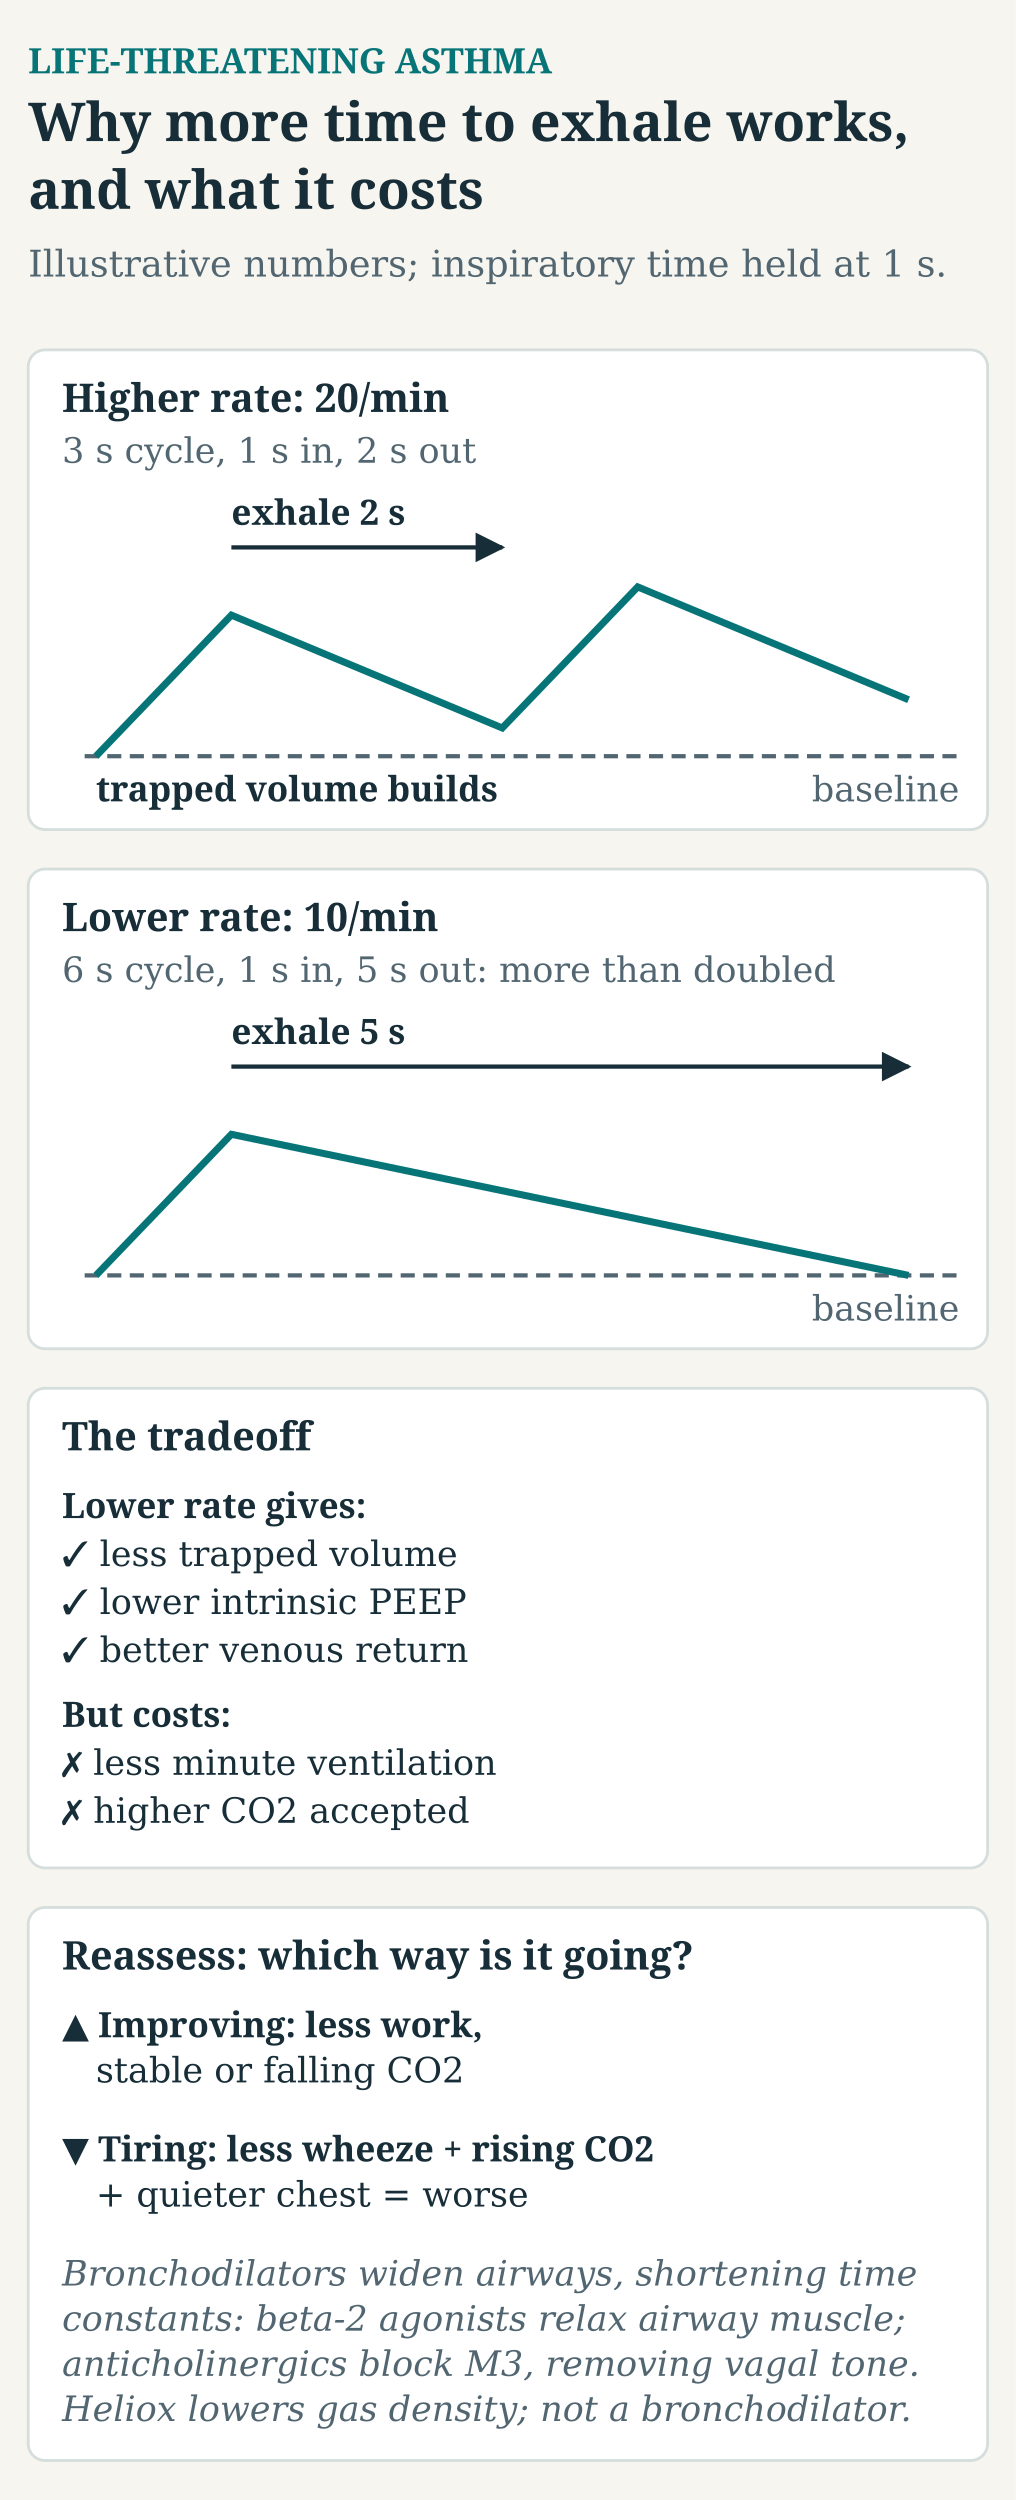
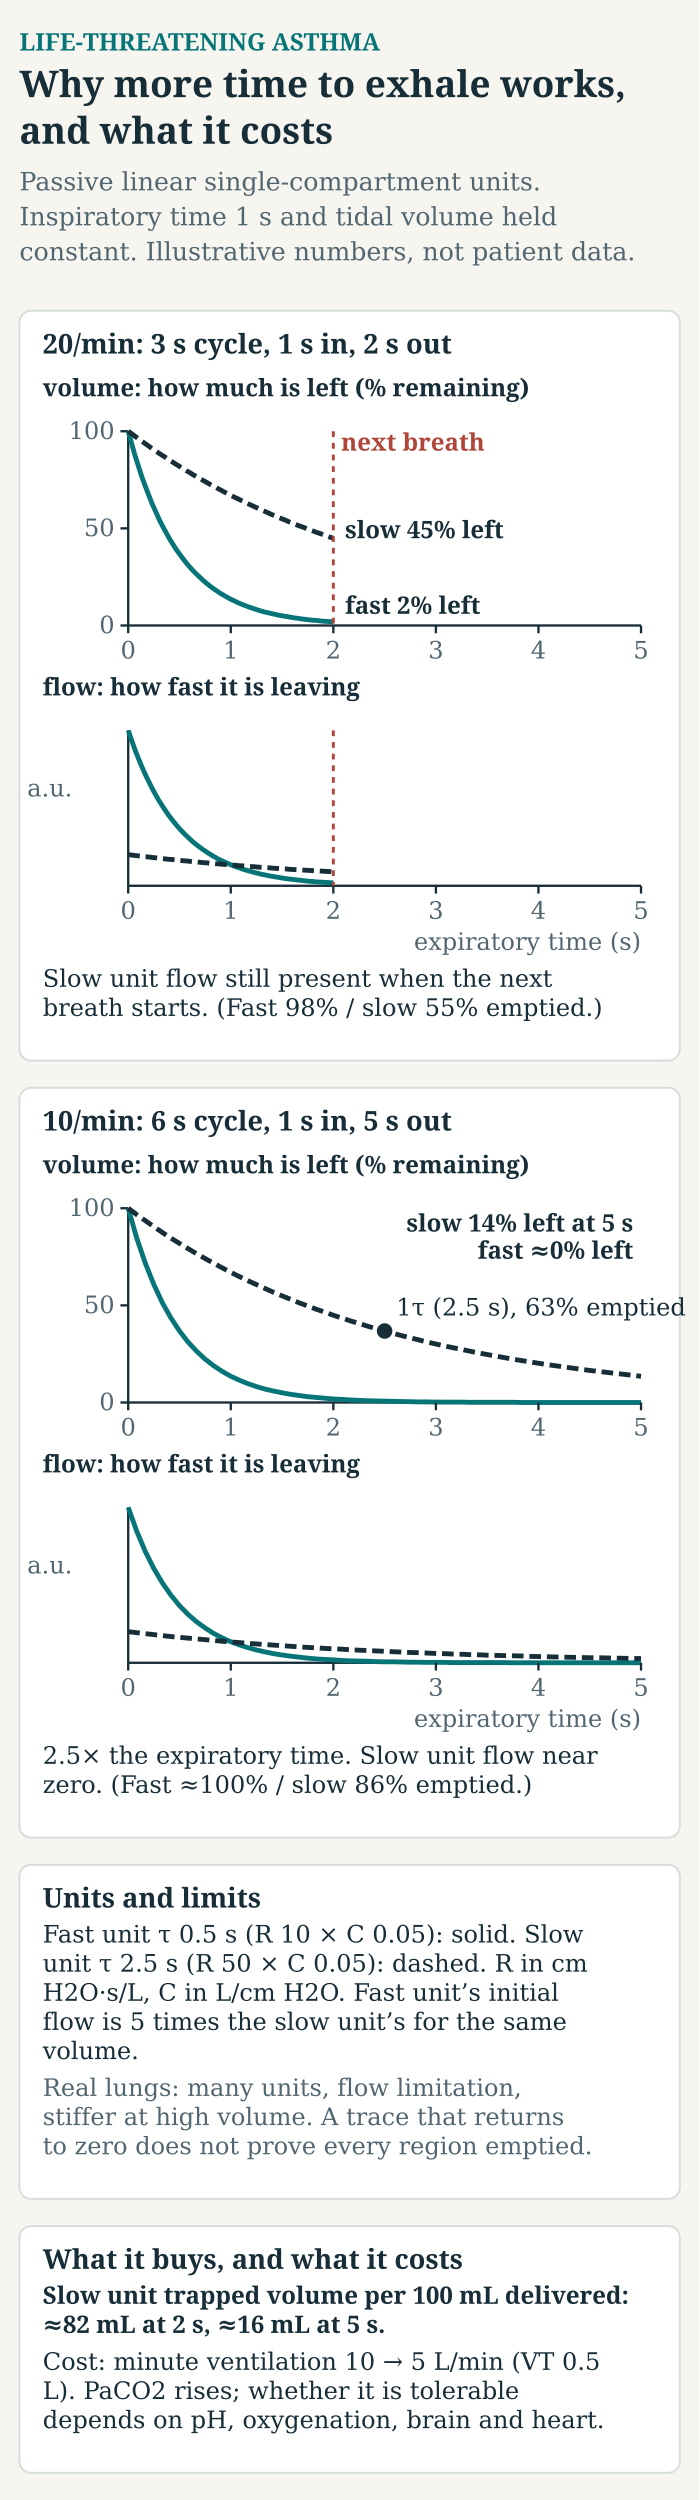
- <svg xmlns="http://www.w3.org/2000/svg" class="diagram-screen" viewBox="0 0 360 886" role="img" aria-labelledby="fig-r7-03-more-time-to-exhale-screen-title" aria-describedby="fig-r7-03-more-time-to-exhale-screen-desc">
+ <svg xmlns="http://www.w3.org/2000/svg" class="diagram-screen" viewBox="0 0 360 1287.0" role="img" aria-labelledby="fig-r7-03-more-time-to-exhale-screen-title" aria-describedby="fig-r7-03-more-time-to-exhale-screen-desc">
  <style>text{font-family:Literata,'DejaVu Serif',Georgia,serif}text[font-weight='700']{font-family:Fraunces,Literata,Georgia,serif}.t-ink{fill:var(--fig-ink,#172d38)}.s-ink{stroke:var(--fig-ink,#172d38);fill:none}.f-ink{fill:var(--fig-ink,#172d38)}.t-muted{fill:var(--fig-muted,#526671)}.s-muted{stroke:var(--fig-muted,#526671);fill:none}.f-muted{fill:var(--fig-muted,#526671)}.t-teal{fill:var(--fig-teal,#077578)}.s-teal{stroke:var(--fig-teal,#077578);fill:none}.f-teal{fill:var(--fig-teal,#077578)}.t-red{fill:var(--fig-red,#af4639)}.s-red{stroke:var(--fig-red,#af4639);fill:none}.f-red{fill:var(--fig-red,#af4639)}.t-gold{fill:var(--fig-gold,#996613)}.s-gold{stroke:var(--fig-gold,#996613);fill:none}.f-gold{fill:var(--fig-gold,#996613)}.t-rule{fill:var(--fig-rule,#d5dedc)}.s-rule{stroke:var(--fig-rule,#d5dedc);fill:none}.f-rule{fill:var(--fig-rule,#d5dedc)}.bg{fill:var(--fig-canvas,#f7f5ef)}.pn{fill:var(--fig-panel,#ffffff);stroke:var(--fig-rule,#d5dedc)}.hatch{fill:url(#fig-r7-03-more-time-to-exhale-screen-h)}</style>
  <defs>
    <marker id="fig-r7-03-more-time-to-exhale-screen-ar" viewBox="0 0 10 10" refX="9" refY="5" markerWidth="7" markerHeight="7" orient="auto-start-reverse">
      <path d="M0,0L10,5L0,10z" class="f-ink" />
    </marker>
    <pattern id="fig-r7-03-more-time-to-exhale-screen-h" width="7" height="7" patternUnits="userSpaceOnUse" patternTransform="rotate(45)">
      <line x1="0" y1="0" x2="0" y2="7" class="s-gold" stroke-width="2.5" />
    </pattern>
  </defs>
-   <rect class="bg" width="360" height="886" />
+   <rect class="bg" width="360" height="1287.0" />
  <g transform="translate(10,10)">
    <text x="0" y="16" font-size="12.4" text-anchor="start" font-weight="700" class="t-teal">LIFE-THREATENING ASTHMA</text>
    <text x="0" y="40" font-size="19" text-anchor="start" font-weight="700" class="t-ink">Why more time to exhale works,</text>
    <text x="0" y="64" font-size="19" text-anchor="start" font-weight="700" class="t-ink">and what it costs</text>
-     <text x="0" y="88" font-size="13" text-anchor="start" font-weight="400" class="t-muted">Illustrative numbers; inspiratory time held at 1 s.</text>
+     <text x="0" y="88" font-size="13" text-anchor="start" font-weight="400" class="t-muted">Passive linear single-compartment units.</text>
+     <text x="0" y="106" font-size="13" text-anchor="start" font-weight="400" class="t-muted">Inspiratory time 1 s and tidal volume held</text>
+     <text x="0" y="124" font-size="13" text-anchor="start" font-weight="400" class="t-muted">constant. Illustrative numbers, not patient data.</text>
  </g>
-   <g transform="translate(10,124)">
-     <rect x="0" y="0" width="340" height="170" rx="6" class="pn" />
-     <text x="12" y="22" font-size="14" text-anchor="start" font-weight="700" class="t-ink">Higher rate: 20/min</text>
-     <text x="12" y="40" font-size="12.4" text-anchor="start" font-weight="400" class="t-muted">3 s cycle, 1 s in, 2 s out</text>
-     <line x1="20" y1="144" x2="330" y2="144" class="s-muted" stroke-width="1.5" stroke-dasharray="5 3" />
-     <text x="330" y="160" font-size="12.4" text-anchor="end" font-weight="400" class="t-muted">baseline</text>
-     <path d="M24,144 L72.0,94 L168.0,134 L216.0,84 L312.0,124" class="s-teal" stroke-width="2.5" />
-     <line x1="72.0" y1="70" x2="168.0" y2="70" class="s-ink" stroke-width="1.5" marker-end="url(#fig-r7-03-more-time-to-exhale-screen-ar)" />
-     <text x="120.0" y="50" font-size="13" text-anchor="start" font-weight="400" class="t-ink" />
-     <text x="72.0" y="62" font-size="12.4" text-anchor="start" font-weight="700" class="t-ink">exhale 2 s</text>
-     <text x="24" y="160" font-size="12.4" text-anchor="start" font-weight="700" class="t-ink">trapped volume builds</text>
+   <g transform="translate(10,160)">
+     <rect x="0" y="0" width="340" height="386.0" rx="6" class="pn" />
+     <text x="12" y="22" font-size="14" text-anchor="start" font-weight="700" class="t-ink">20/min: 3 s cycle, 1 s in, 2 s out</text>
+     <text x="12" y="44" font-size="12.4" text-anchor="start" font-weight="700" class="t-ink">volume: how much is left (% remaining)</text>
+     <line x1="56" y1="162.0" x2="320" y2="162.0" class="s-ink" stroke-width="1.2" />
+     <line x1="56" y1="162.0" x2="56" y2="62.0" class="s-ink" stroke-width="1.2" />
+     <line x1="52" y1="162.0" x2="56" y2="162.0" class="s-ink" stroke-width="1.2" />
+     <text x="49" y="166.0" font-size="12.4" text-anchor="end" font-weight="400" class="t-muted">0</text>
+     <line x1="52" y1="112.0" x2="56" y2="112.0" class="s-ink" stroke-width="1.2" />
+     <text x="49" y="116.0" font-size="12.4" text-anchor="end" font-weight="400" class="t-muted">50</text>
+     <line x1="52" y1="62.0" x2="56" y2="62.0" class="s-ink" stroke-width="1.2" />
+     <text x="49" y="66.0" font-size="12.4" text-anchor="end" font-weight="400" class="t-muted">100</text>
+     <text x="58" y="60.0" font-size="13" text-anchor="start" font-weight="400" class="t-muted" />
+     <path d="M56.0,62.0 L57.8,68.4 L59.5,74.5 L61.3,80.1 L63.0,85.4 L64.8,90.3 L66.6,95.0 L68.3,99.3 L70.1,103.3 L71.8,107.1 L73.6,110.7 L75.4,114.0 L77.1,117.1 L78.9,120.0 L80.6,122.7 L82.4,125.2 L84.2,127.6 L85.9,129.8 L87.7,131.9 L89.4,133.8 L91.2,135.6 L93.0,137.3 L94.7,138.9 L96.5,140.4 L98.2,141.8 L100.0,143.1 L101.8,144.3 L103.5,145.5 L105.3,146.5 L107.0,147.5 L108.8,148.5 L110.6,149.3 L112.3,150.2 L114.1,150.9 L115.8,151.6 L117.6,152.3 L119.4,152.9 L121.1,153.5 L122.9,154.1 L124.6,154.6 L126.4,155.1 L128.2,155.5 L129.9,155.9 L131.7,156.3 L133.4,156.7 L135.2,157.0 L137.0,157.3 L138.7,157.6 L140.5,157.9 L142.2,158.2 L144.0,158.4 L145.8,158.7 L147.5,158.9 L149.3,159.1 L151.0,159.3 L152.8,159.4 L154.6,159.6 L156.3,159.8 L158.1,159.9 L159.8,160.0 L161.6,160.2" class="s-teal" stroke-width="2.5" />
+     <path d="M56.0,62.0 L57.8,63.3 L59.5,64.6 L61.3,65.9 L63.0,67.2 L64.8,68.4 L66.6,69.7 L68.3,70.9 L70.1,72.1 L71.8,73.3 L73.6,74.5 L75.4,75.6 L77.1,76.8 L78.9,77.9 L80.6,79.0 L82.4,80.1 L84.2,81.2 L85.9,82.3 L87.7,83.3 L89.4,84.4 L91.2,85.4 L93.0,86.4 L94.7,87.4 L96.5,88.4 L98.2,89.4 L100.0,90.3 L101.8,91.3 L103.5,92.2 L105.3,93.2 L107.0,94.1 L108.8,95.0 L110.6,95.9 L112.3,96.7 L114.1,97.6 L115.8,98.4 L117.6,99.3 L119.4,100.1 L121.1,100.9 L122.9,101.7 L124.6,102.5 L126.4,103.3 L128.2,104.1 L129.9,104.9 L131.7,105.6 L133.4,106.4 L135.2,107.1 L137.0,107.8 L138.7,108.6 L140.5,109.3 L142.2,110.0 L144.0,110.7 L145.8,111.3 L147.5,112.0 L149.3,112.7 L151.0,113.3 L152.8,114.0 L154.6,114.6 L156.3,115.2 L158.1,115.9 L159.8,116.5 L161.6,117.1" class="s-ink" stroke-width="2.5" stroke-dasharray="6 3" />
+     <line x1="161.6" y1="62.0" x2="161.6" y2="162.0" class="s-red" stroke-width="1.5" stroke-dasharray="3 3" />
+     <text x="165.6" y="72.0" font-size="12.4" text-anchor="start" font-weight="700" class="t-red">next breath</text>
+     <text x="167.6" y="117.067" font-size="12.4" text-anchor="start" font-weight="700" class="t-ink">slow 45% left</text>
+     <text x="167.6" y="156.0" font-size="12.4" text-anchor="start" font-weight="700" class="t-ink">fast 2% left</text>
+     <text x="12" y="62.0" font-size="13" text-anchor="start" font-weight="400" class="t-muted" />
+     <line x1="56.0" y1="162.0" x2="56.0" y2="166.0" class="s-ink" stroke-width="1.2" />
+     <text x="56.0" y="179.0" font-size="12.4" text-anchor="middle" font-weight="400" class="t-muted">0</text>
+     <line x1="108.8" y1="162.0" x2="108.8" y2="166.0" class="s-ink" stroke-width="1.2" />
+     <text x="108.8" y="179.0" font-size="12.4" text-anchor="middle" font-weight="400" class="t-muted">1</text>
+     <line x1="161.6" y1="162.0" x2="161.6" y2="166.0" class="s-ink" stroke-width="1.2" />
+     <text x="161.6" y="179.0" font-size="12.4" text-anchor="middle" font-weight="400" class="t-muted">2</text>
+     <line x1="214.4" y1="162.0" x2="214.4" y2="166.0" class="s-ink" stroke-width="1.2" />
+     <text x="214.4" y="179.0" font-size="12.4" text-anchor="middle" font-weight="400" class="t-muted">3</text>
+     <line x1="267.2" y1="162.0" x2="267.2" y2="166.0" class="s-ink" stroke-width="1.2" />
+     <text x="267.2" y="179.0" font-size="12.4" text-anchor="middle" font-weight="400" class="t-muted">4</text>
+     <line x1="320.0" y1="162.0" x2="320.0" y2="166.0" class="s-ink" stroke-width="1.2" />
+     <text x="320.0" y="179.0" font-size="12.4" text-anchor="middle" font-weight="400" class="t-muted">5</text>
+     <text x="12" y="198.0" font-size="12.4" text-anchor="start" font-weight="700" class="t-ink">flow: how fast it is leaving</text>
+     <line x1="56" y1="296.0" x2="320" y2="296.0" class="s-ink" stroke-width="1.2" />
+     <line x1="56" y1="296.0" x2="56" y2="216.0" class="s-ink" stroke-width="1.2" />
+     <text x="4" y="250.0" font-size="12.4" text-anchor="start" font-weight="400" class="t-muted">a.u.</text>
+     <path d="M56.0,216.0 L57.8,221.2 L59.5,226.0 L61.3,230.5 L63.0,234.7 L64.8,238.7 L66.6,242.4 L68.3,245.8 L70.1,249.1 L71.8,252.1 L73.6,254.9 L75.4,257.6 L77.1,260.1 L78.9,262.4 L80.6,264.5 L82.4,266.6 L84.2,268.5 L85.9,270.2 L87.7,271.9 L89.4,273.5 L91.2,274.9 L93.0,276.3 L94.7,277.5 L96.5,278.7 L98.2,279.8 L100.0,280.9 L101.8,281.9 L103.5,282.8 L105.3,283.6 L107.0,284.4 L108.8,285.2 L110.6,285.9 L112.3,286.5 L114.1,287.1 L115.8,287.7 L117.6,288.2 L119.4,288.7 L121.1,289.2 L122.9,289.6 L124.6,290.1 L126.4,290.4 L128.2,290.8 L129.9,291.1 L131.7,291.4 L133.4,291.7 L135.2,292.0 L137.0,292.3 L138.7,292.5 L140.5,292.7 L142.2,292.9 L144.0,293.1 L145.8,293.3 L147.5,293.5 L149.3,293.7 L151.0,293.8 L152.8,294.0 L154.6,294.1 L156.3,294.2 L158.1,294.3 L159.8,294.4 L161.6,294.5" class="s-teal" stroke-width="2.5" />
+     <path d="M56.0,280.0 L57.8,280.2 L59.5,280.4 L61.3,280.6 L63.0,280.8 L64.8,281.0 L66.6,281.2 L68.3,281.4 L70.1,281.6 L71.8,281.8 L73.6,282.0 L75.4,282.2 L77.1,282.4 L78.9,282.5 L80.6,282.7 L82.4,282.9 L84.2,283.1 L85.9,283.2 L87.7,283.4 L89.4,283.6 L91.2,283.7 L93.0,283.9 L94.7,284.1 L96.5,284.2 L98.2,284.4 L100.0,284.5 L101.8,284.7 L103.5,284.8 L105.3,285.0 L107.0,285.1 L108.8,285.3 L110.6,285.4 L112.3,285.6 L114.1,285.7 L115.8,285.8 L117.6,286.0 L119.4,286.1 L121.1,286.2 L122.9,286.4 L124.6,286.5 L126.4,286.6 L128.2,286.7 L129.9,286.9 L131.7,287.0 L133.4,287.1 L135.2,287.2 L137.0,287.3 L138.7,287.5 L140.5,287.6 L142.2,287.7 L144.0,287.8 L145.8,287.9 L147.5,288.0 L149.3,288.1 L151.0,288.2 L152.8,288.3 L154.6,288.4 L156.3,288.5 L158.1,288.6 L159.8,288.7 L161.6,288.8" class="s-ink" stroke-width="2.5" stroke-dasharray="6 3" />
+     <line x1="161.6" y1="216.0" x2="161.6" y2="296.0" class="s-red" stroke-width="1.5" stroke-dasharray="3 3" />
+     <line x1="56.0" y1="296.0" x2="56.0" y2="300.0" class="s-ink" stroke-width="1.2" />
+     <text x="56.0" y="313.0" font-size="12.4" text-anchor="middle" font-weight="400" class="t-muted">0</text>
+     <line x1="108.8" y1="296.0" x2="108.8" y2="300.0" class="s-ink" stroke-width="1.2" />
+     <text x="108.8" y="313.0" font-size="12.4" text-anchor="middle" font-weight="400" class="t-muted">1</text>
+     <line x1="161.6" y1="296.0" x2="161.6" y2="300.0" class="s-ink" stroke-width="1.2" />
+     <text x="161.6" y="313.0" font-size="12.4" text-anchor="middle" font-weight="400" class="t-muted">2</text>
+     <line x1="214.4" y1="296.0" x2="214.4" y2="300.0" class="s-ink" stroke-width="1.2" />
+     <text x="214.4" y="313.0" font-size="12.4" text-anchor="middle" font-weight="400" class="t-muted">3</text>
+     <line x1="267.2" y1="296.0" x2="267.2" y2="300.0" class="s-ink" stroke-width="1.2" />
+     <text x="267.2" y="313.0" font-size="12.4" text-anchor="middle" font-weight="400" class="t-muted">4</text>
+     <line x1="320.0" y1="296.0" x2="320.0" y2="300.0" class="s-ink" stroke-width="1.2" />
+     <text x="320.0" y="313.0" font-size="12.4" text-anchor="middle" font-weight="400" class="t-muted">5</text>
+     <text x="320" y="329.0" font-size="12.4" text-anchor="end" font-weight="400" class="t-muted">expiratory time (s)</text>
+     <text x="12" y="348.0" font-size="12.4" text-anchor="start" font-weight="400" class="t-ink">Slow unit flow still present when the next</text>
+     <text x="12" y="363.0" font-size="12.4" text-anchor="start" font-weight="400" class="t-ink">breath starts. (Fast 98% / slow 55% emptied.)</text>
  </g>
-   <g transform="translate(10,308)">
-     <rect x="0" y="0" width="340" height="170" rx="6" class="pn" />
-     <text x="12" y="22" font-size="14" text-anchor="start" font-weight="700" class="t-ink">Lower rate: 10/min</text>
-     <text x="12" y="40" font-size="12.4" text-anchor="start" font-weight="400" class="t-muted">6 s cycle, 1 s in, 5 s out: more than doubled</text>
-     <line x1="20" y1="144" x2="330" y2="144" class="s-muted" stroke-width="1.5" stroke-dasharray="5 3" />
-     <text x="330" y="160" font-size="12.4" text-anchor="end" font-weight="400" class="t-muted">baseline</text>
-     <path d="M24,144 L72.0,94 L312.0,144" class="s-teal" stroke-width="2.5" />
-     <line x1="72.0" y1="70" x2="312.0" y2="70" class="s-ink" stroke-width="1.5" marker-end="url(#fig-r7-03-more-time-to-exhale-screen-ar)" />
-     <text x="192.0" y="50" font-size="13" text-anchor="start" font-weight="400" class="t-ink" />
-     <text x="72.0" y="62" font-size="12.4" text-anchor="start" font-weight="700" class="t-ink">exhale 5 s</text>
+   <g transform="translate(10,560.0)">
+     <rect x="0" y="0" width="340" height="386.0" rx="6" class="pn" />
+     <text x="12" y="22" font-size="14" text-anchor="start" font-weight="700" class="t-ink">10/min: 6 s cycle, 1 s in, 5 s out</text>
+     <text x="12" y="44" font-size="12.4" text-anchor="start" font-weight="700" class="t-ink">volume: how much is left (% remaining)</text>
+     <line x1="56" y1="162.0" x2="320" y2="162.0" class="s-ink" stroke-width="1.2" />
+     <line x1="56" y1="162.0" x2="56" y2="62.0" class="s-ink" stroke-width="1.2" />
+     <line x1="52" y1="162.0" x2="56" y2="162.0" class="s-ink" stroke-width="1.2" />
+     <text x="49" y="166.0" font-size="12.4" text-anchor="end" font-weight="400" class="t-muted">0</text>
+     <line x1="52" y1="112.0" x2="56" y2="112.0" class="s-ink" stroke-width="1.2" />
+     <text x="49" y="116.0" font-size="12.4" text-anchor="end" font-weight="400" class="t-muted">50</text>
+     <line x1="52" y1="62.0" x2="56" y2="62.0" class="s-ink" stroke-width="1.2" />
+     <text x="49" y="66.0" font-size="12.4" text-anchor="end" font-weight="400" class="t-muted">100</text>
+     <text x="58" y="60.0" font-size="13" text-anchor="start" font-weight="400" class="t-muted" />
+     <path d="M56.0,62.0 L60.4,77.4 L64.8,90.3 L69.2,101.3 L73.6,110.7 L78.0,118.5 L82.4,125.2 L86.8,130.9 L91.2,135.6 L95.6,139.7 L100.0,143.1 L104.4,146.0 L108.8,148.5 L113.2,150.5 L117.6,152.3 L122.0,153.8 L126.4,155.1 L130.8,156.1 L135.2,157.0 L139.6,157.8 L144.0,158.4 L148.4,159.0 L152.8,159.4 L157.2,159.8 L161.6,160.2 L166.0,160.4 L170.4,160.7 L174.8,160.9 L179.2,161.1 L183.6,161.2 L188.0,161.3 L192.4,161.4 L196.8,161.5 L201.2,161.6 L205.6,161.7 L210.0,161.7 L214.4,161.8 L218.8,161.8 L223.2,161.8 L227.6,161.8 L232.0,161.9 L236.4,161.9 L240.8,161.9 L245.2,161.9 L249.6,161.9 L254.0,161.9 L258.4,162.0 L262.8,162.0 L267.2,162.0 L271.6,162.0 L276.0,162.0 L280.4,162.0 L284.8,162.0 L289.2,162.0 L293.6,162.0 L298.0,162.0 L302.4,162.0 L306.8,162.0 L311.2,162.0 L315.6,162.0 L320.0,162.0" class="s-teal" stroke-width="2.5" />
+     <path d="M56.0,62.0 L60.4,65.3 L64.8,68.4 L69.2,71.5 L73.6,74.5 L78.0,77.4 L82.4,80.1 L86.8,82.8 L91.2,85.4 L95.6,87.9 L100.0,90.3 L104.4,92.7 L108.8,95.0 L113.2,97.2 L117.6,99.3 L122.0,101.3 L126.4,103.3 L130.8,105.3 L135.2,107.1 L139.6,108.9 L144.0,110.7 L148.4,112.3 L152.8,114.0 L157.2,115.5 L161.6,117.1 L166.0,118.5 L170.4,120.0 L174.8,121.3 L179.2,122.7 L183.6,124.0 L188.0,125.2 L192.4,126.4 L196.8,127.6 L201.2,128.7 L205.6,129.8 L210.0,130.9 L214.4,131.9 L218.8,132.9 L223.2,133.8 L227.6,134.7 L232.0,135.6 L236.4,136.5 L240.8,137.3 L245.2,138.1 L249.6,138.9 L254.0,139.7 L258.4,140.4 L262.8,141.1 L267.2,141.8 L271.6,142.5 L276.0,143.1 L280.4,143.7 L284.8,144.3 L289.2,144.9 L293.6,145.5 L298.0,146.0 L302.4,146.5 L306.8,147.0 L311.2,147.5 L315.6,148.0 L320.0,148.5" class="s-ink" stroke-width="2.5" stroke-dasharray="6 3" />
+     <text x="316.0" y="74.0" font-size="12.4" text-anchor="end" font-weight="700" class="t-ink">slow 14% left at 5 s</text>
+     <text x="316.0" y="88.0" font-size="12.4" text-anchor="end" font-weight="700" class="t-ink">fast ≈0% left</text>
+     <circle cx="188.0" cy="125.212" r="4" class="f-ink" />
+     <text x="194.0" y="117.212" font-size="12.4" text-anchor="start" font-weight="400" class="t-ink">1τ (2.5 s), 63% emptied</text>
+     <text x="12" y="62.0" font-size="13" text-anchor="start" font-weight="400" class="t-muted" />
+     <line x1="56.0" y1="162.0" x2="56.0" y2="166.0" class="s-ink" stroke-width="1.2" />
+     <text x="56.0" y="179.0" font-size="12.4" text-anchor="middle" font-weight="400" class="t-muted">0</text>
+     <line x1="108.8" y1="162.0" x2="108.8" y2="166.0" class="s-ink" stroke-width="1.2" />
+     <text x="108.8" y="179.0" font-size="12.4" text-anchor="middle" font-weight="400" class="t-muted">1</text>
+     <line x1="161.6" y1="162.0" x2="161.6" y2="166.0" class="s-ink" stroke-width="1.2" />
+     <text x="161.6" y="179.0" font-size="12.4" text-anchor="middle" font-weight="400" class="t-muted">2</text>
+     <line x1="214.4" y1="162.0" x2="214.4" y2="166.0" class="s-ink" stroke-width="1.2" />
+     <text x="214.4" y="179.0" font-size="12.4" text-anchor="middle" font-weight="400" class="t-muted">3</text>
+     <line x1="267.2" y1="162.0" x2="267.2" y2="166.0" class="s-ink" stroke-width="1.2" />
+     <text x="267.2" y="179.0" font-size="12.4" text-anchor="middle" font-weight="400" class="t-muted">4</text>
+     <line x1="320.0" y1="162.0" x2="320.0" y2="166.0" class="s-ink" stroke-width="1.2" />
+     <text x="320.0" y="179.0" font-size="12.4" text-anchor="middle" font-weight="400" class="t-muted">5</text>
+     <text x="12" y="198.0" font-size="12.4" text-anchor="start" font-weight="700" class="t-ink">flow: how fast it is leaving</text>
+     <line x1="56" y1="296.0" x2="320" y2="296.0" class="s-ink" stroke-width="1.2" />
+     <line x1="56" y1="296.0" x2="56" y2="216.0" class="s-ink" stroke-width="1.2" />
+     <text x="4" y="250.0" font-size="12.4" text-anchor="start" font-weight="400" class="t-muted">a.u.</text>
+     <path d="M56.0,216.0 L60.4,228.3 L64.8,238.7 L69.2,247.5 L73.6,254.9 L78.0,261.2 L82.4,266.6 L86.8,271.1 L91.2,274.9 L95.6,278.1 L100.0,280.9 L104.4,283.2 L108.8,285.2 L113.2,286.8 L117.6,288.2 L122.0,289.4 L126.4,290.4 L130.8,291.3 L135.2,292.0 L139.6,292.6 L144.0,293.1 L148.4,293.6 L152.8,294.0 L157.2,294.3 L161.6,294.5 L166.0,294.8 L170.4,295.0 L174.8,295.1 L179.2,295.2 L183.6,295.4 L188.0,295.5 L192.4,295.5 L196.8,295.6 L201.2,295.7 L205.6,295.7 L210.0,295.8 L214.4,295.8 L218.8,295.8 L223.2,295.9 L227.6,295.9 L232.0,295.9 L236.4,295.9 L240.8,295.9 L245.2,295.9 L249.6,295.9 L254.0,296.0 L258.4,296.0 L262.8,296.0 L267.2,296.0 L271.6,296.0 L276.0,296.0 L280.4,296.0 L284.8,296.0 L289.2,296.0 L293.6,296.0 L298.0,296.0 L302.4,296.0 L306.8,296.0 L311.2,296.0 L315.6,296.0 L320.0,296.0" class="s-teal" stroke-width="2.5" />
+     <path d="M56.0,280.0 L60.4,280.5 L64.8,281.0 L69.2,281.5 L73.6,282.0 L78.0,282.5 L82.4,282.9 L86.8,283.3 L91.2,283.7 L95.6,284.1 L100.0,284.5 L104.4,284.9 L108.8,285.3 L113.2,285.6 L117.6,286.0 L122.0,286.3 L126.4,286.6 L130.8,286.9 L135.2,287.2 L139.6,287.5 L144.0,287.8 L148.4,288.1 L152.8,288.3 L157.2,288.6 L161.6,288.8 L166.0,289.0 L170.4,289.3 L174.8,289.5 L179.2,289.7 L183.6,289.9 L188.0,290.1 L192.4,290.3 L196.8,290.5 L201.2,290.7 L205.6,290.8 L210.0,291.0 L214.4,291.2 L218.8,291.3 L223.2,291.5 L227.6,291.6 L232.0,291.8 L236.4,291.9 L240.8,292.1 L245.2,292.2 L249.6,292.3 L254.0,292.4 L258.4,292.5 L262.8,292.7 L267.2,292.8 L271.6,292.9 L276.0,293.0 L280.4,293.1 L284.8,293.2 L289.2,293.3 L293.6,293.4 L298.0,293.4 L302.4,293.5 L306.8,293.6 L311.2,293.7 L315.6,293.8 L320.0,293.8" class="s-ink" stroke-width="2.5" stroke-dasharray="6 3" />
+     <line x1="56.0" y1="296.0" x2="56.0" y2="300.0" class="s-ink" stroke-width="1.2" />
+     <text x="56.0" y="313.0" font-size="12.4" text-anchor="middle" font-weight="400" class="t-muted">0</text>
+     <line x1="108.8" y1="296.0" x2="108.8" y2="300.0" class="s-ink" stroke-width="1.2" />
+     <text x="108.8" y="313.0" font-size="12.4" text-anchor="middle" font-weight="400" class="t-muted">1</text>
+     <line x1="161.6" y1="296.0" x2="161.6" y2="300.0" class="s-ink" stroke-width="1.2" />
+     <text x="161.6" y="313.0" font-size="12.4" text-anchor="middle" font-weight="400" class="t-muted">2</text>
+     <line x1="214.4" y1="296.0" x2="214.4" y2="300.0" class="s-ink" stroke-width="1.2" />
+     <text x="214.4" y="313.0" font-size="12.4" text-anchor="middle" font-weight="400" class="t-muted">3</text>
+     <line x1="267.2" y1="296.0" x2="267.2" y2="300.0" class="s-ink" stroke-width="1.2" />
+     <text x="267.2" y="313.0" font-size="12.4" text-anchor="middle" font-weight="400" class="t-muted">4</text>
+     <line x1="320.0" y1="296.0" x2="320.0" y2="300.0" class="s-ink" stroke-width="1.2" />
+     <text x="320.0" y="313.0" font-size="12.4" text-anchor="middle" font-weight="400" class="t-muted">5</text>
+     <text x="320" y="329.0" font-size="12.4" text-anchor="end" font-weight="400" class="t-muted">expiratory time (s)</text>
+     <text x="12" y="348.0" font-size="12.4" text-anchor="start" font-weight="400" class="t-ink">2.5× the expiratory time. Slow unit flow near</text>
+     <text x="12" y="363.0" font-size="12.4" text-anchor="start" font-weight="400" class="t-ink">zero. (Fast ≈100% / slow 86% emptied.)</text>
  </g>
-   <g transform="translate(10,492)">
-     <rect x="0" y="0" width="340" height="170" rx="6" class="pn" />
-     <text x="12" y="22" font-size="14" text-anchor="start" font-weight="700" class="t-ink">The tradeoff</text>
-     <text x="12" y="46" font-size="12.4" text-anchor="start" font-weight="700" class="t-ink">Lower rate gives:</text>
-     <text x="12" y="63" font-size="12.4" text-anchor="start" font-weight="400" class="t-ink">✓ less trapped volume</text>
-     <text x="12" y="80" font-size="12.4" text-anchor="start" font-weight="400" class="t-ink">✓ lower intrinsic PEEP</text>
-     <text x="12" y="97" font-size="12.4" text-anchor="start" font-weight="400" class="t-ink">✓ better venous return</text>
-     <text x="12" y="120" font-size="12.4" text-anchor="start" font-weight="700" class="t-ink">But costs:</text>
-     <text x="12" y="137" font-size="12.4" text-anchor="start" font-weight="400" class="t-ink">✗ less minute ventilation</text>
-     <text x="12" y="154" font-size="12.4" text-anchor="start" font-weight="400" class="t-ink">✗ higher CO2 accepted</text>
+   <g transform="translate(10,960.0)">
+     <rect x="0" y="0" width="340" height="172" rx="6" class="pn" />
+     <text x="12" y="22" font-size="14" text-anchor="start" font-weight="700" class="t-ink">Units and limits</text>
+     <text x="12" y="40" font-size="12.4" text-anchor="start" font-weight="400" class="t-ink">Fast unit τ 0.5 s (R 10 × C 0.05): solid. Slow</text>
+     <text x="12" y="55" font-size="12.4" text-anchor="start" font-weight="400" class="t-ink">unit τ 2.5 s (R 50 × C 0.05): dashed. R in cm</text>
+     <text x="12" y="70" font-size="12.4" text-anchor="start" font-weight="400" class="t-ink">H2O·s/L, C in L/cm H2O. Fast unit’s initial</text>
+     <text x="12" y="85" font-size="12.4" text-anchor="start" font-weight="400" class="t-ink">flow is 5 times the slow unit’s for the same</text>
+     <text x="12" y="100" font-size="12.4" text-anchor="start" font-weight="400" class="t-ink">volume.</text>
+     <text x="12" y="119" font-size="12.4" text-anchor="start" font-weight="400" class="t-muted">Real lungs: many units, flow limitation,</text>
+     <text x="12" y="134" font-size="12.4" text-anchor="start" font-weight="400" class="t-muted">stiffer at high volume. A trace that returns</text>
+     <text x="12" y="149" font-size="12.4" text-anchor="start" font-weight="400" class="t-muted">to zero does not prove every region emptied.</text>
  </g>
-   <g transform="translate(10,676)">
-     <rect x="0" y="0" width="340" height="196" rx="6" class="pn" />
-     <text x="12" y="22" font-size="14" text-anchor="start" font-weight="700" class="t-ink">Reassess: which way is it going?</text>
-     <text x="12" y="46" font-size="12.4" text-anchor="start" font-weight="700" class="t-ink">▲ Improving: less work,</text>
-     <text x="24" y="62" font-size="12.4" text-anchor="start" font-weight="400" class="t-ink">stable or falling CO2</text>
-     <text x="12" y="90" font-size="12.4" text-anchor="start" font-weight="700" class="t-ink">▼ Tiring: less wheeze + rising CO2</text>
-     <text x="24" y="106" font-size="12.4" text-anchor="start" font-weight="400" class="t-ink">+ quieter chest = worse</text>
-     <text x="12" y="134" font-size="12.4" text-anchor="start" font-weight="400" font-style="italic" class="t-muted">Bronchodilators widen airways, shortening time</text>
-     <text x="12" y="150" font-size="12.4" text-anchor="start" font-weight="400" font-style="italic" class="t-muted">constants: beta-2 agonists relax airway muscle;</text>
-     <text x="12" y="166" font-size="12.4" text-anchor="start" font-weight="400" font-style="italic" class="t-muted">anticholinergics block M3, removing vagal tone.</text>
-     <text x="12" y="182" font-size="12.4" text-anchor="start" font-weight="400" font-style="italic" class="t-muted">Heliox lowers gas density; not a bronchodilator.</text>
+   <g transform="translate(10,1146.0)">
+     <rect x="0" y="0" width="340" height="127" rx="6" class="pn" />
+     <text x="12" y="22" font-size="14" text-anchor="start" font-weight="700" class="t-ink">What it buys, and what it costs</text>
+     <text x="12" y="40" font-size="12.4" text-anchor="start" font-weight="700" class="t-ink">Slow unit trapped volume per 100 mL delivered:</text>
+     <text x="12" y="55" font-size="12.4" text-anchor="start" font-weight="700" class="t-ink">≈82 mL at 2 s, ≈16 mL at 5 s.</text>
+     <text x="12" y="74" font-size="12.4" text-anchor="start" font-weight="400" class="t-ink">Cost: minute ventilation 10 → 5 L/min (VT 0.5</text>
+     <text x="12" y="89" font-size="12.4" text-anchor="start" font-weight="400" class="t-ink">L). PaCO2 rises; whether it is tolerable</text>
+     <text x="12" y="104" font-size="12.4" text-anchor="start" font-weight="400" class="t-ink">depends on pH, oxygenation, brain and heart.</text>
  </g>
</svg>
